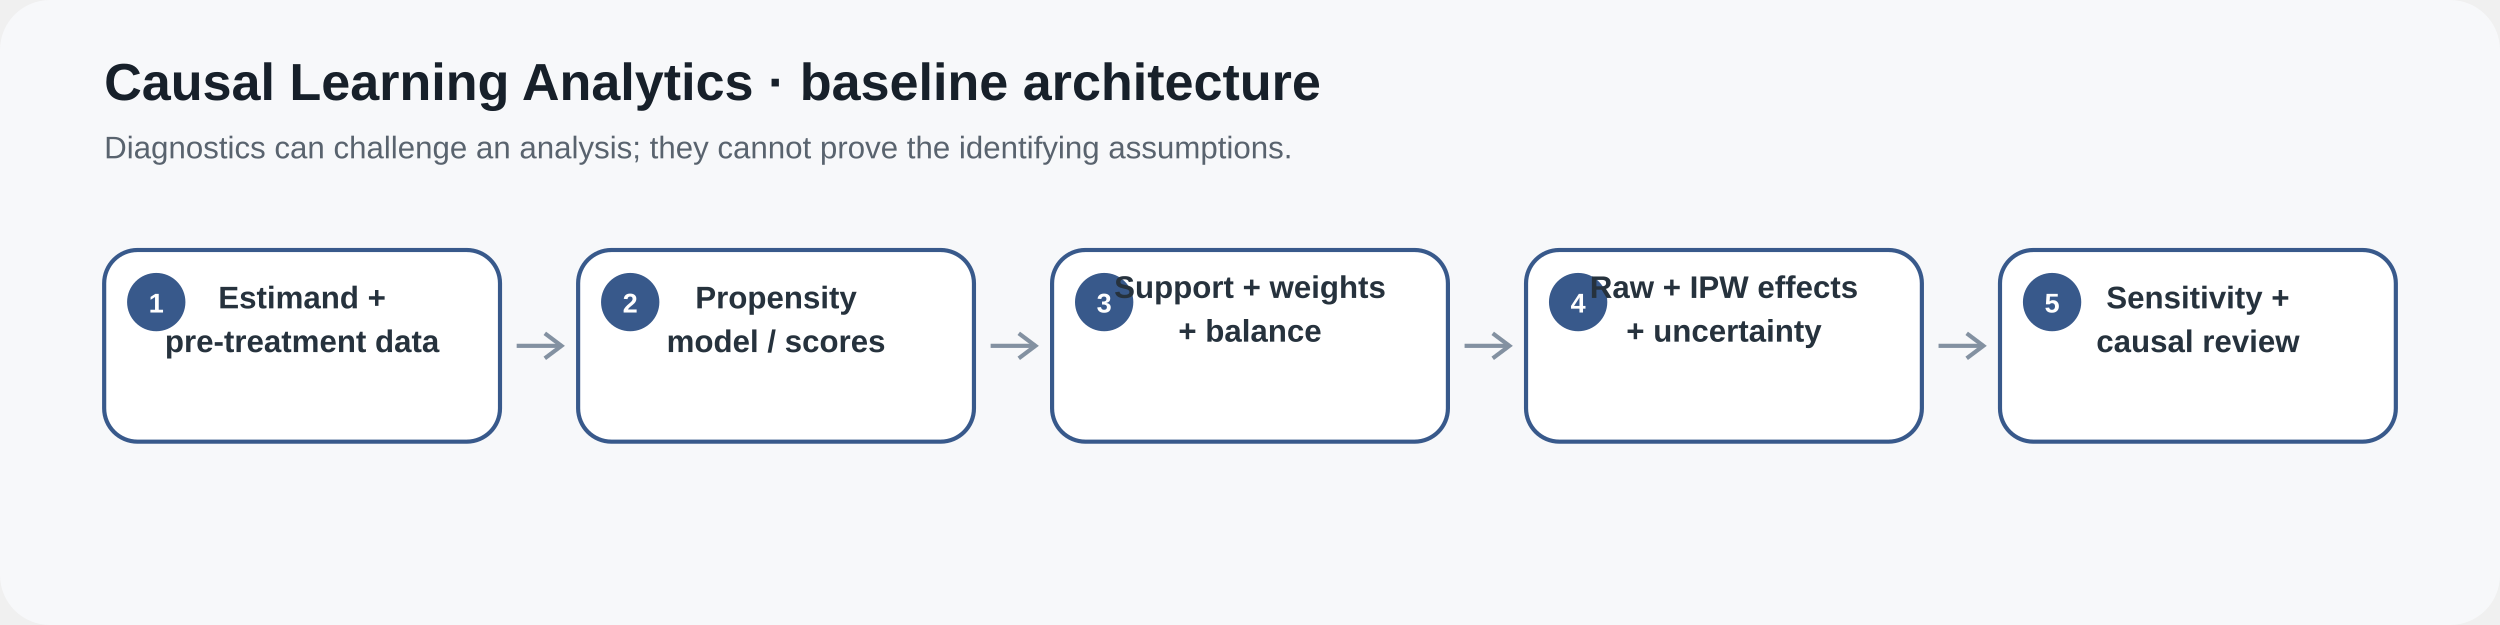
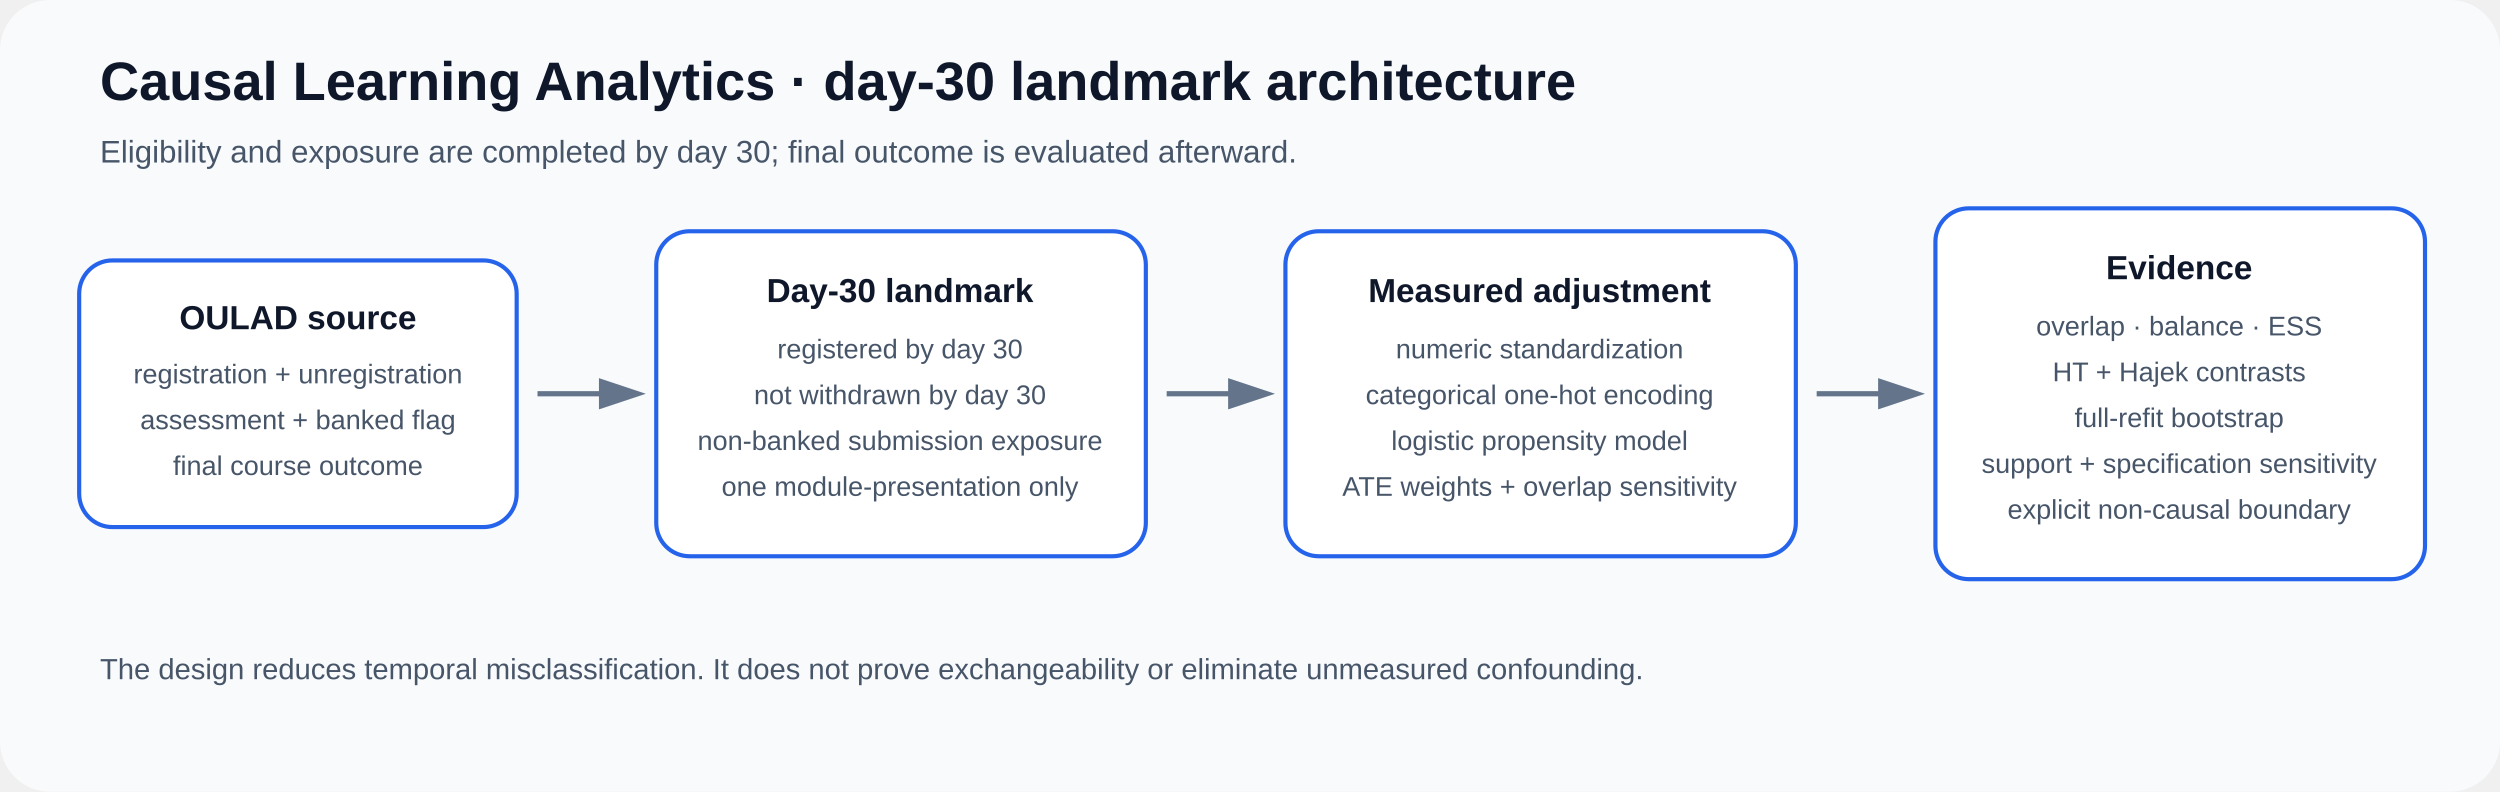
- <svg xmlns="http://www.w3.org/2000/svg" width="1200" height="300" viewBox="0 0 1200 300" role="img" aria-labelledby="title desc">
-   <rect width="1200" height="300" rx="24" fill="#f7f8fa" />
-   <text x="50" y="48" font-family="Arial, Helvetica, sans-serif" font-size="25" font-weight="700" fill="#17202a">Causal Learning Analytics · baseline architecture</text>
-   <text x="50" y="76" font-family="Arial, Helvetica, sans-serif" font-size="15" fill="#59636e">Diagnostics can challenge an analysis; they cannot prove the identifying assumptions.</text>
-   <rect x="50" y="120" width="190" height="92" rx="16" fill="#fff" stroke="#38598b" stroke-width="2" />
-   <circle cx="75" cy="145" r="14" fill="#38598b" />
-   <text x="75" y="150" text-anchor="middle" font-family="Arial" font-size="13" font-weight="700" fill="#fff">1</text>
-   <text x="145" y="148" text-anchor="middle" font-family="Arial" font-size="15" font-weight="600" fill="#26323d">Estimand +</text>
-   <text x="145" y="169" text-anchor="middle" font-family="Arial" font-size="15" font-weight="600" fill="#26323d">pre-treatment data</text>
-   <line x1="248" y1="166" x2="269.5" y2="166" stroke="#8391a1" stroke-width="2" />
-   <path d="M261.5 160 L269.5 166 L261.5 172" fill="none" stroke="#8391a1" stroke-width="2" />
-   <rect x="277.5" y="120" width="190" height="92" rx="16" fill="#fff" stroke="#38598b" stroke-width="2" />
-   <circle cx="302.5" cy="145" r="14" fill="#38598b" />
-   <text x="302.5" y="150" text-anchor="middle" font-family="Arial" font-size="13" font-weight="700" fill="#fff">2</text>
-   <text x="372.5" y="148" text-anchor="middle" font-family="Arial" font-size="15" font-weight="600" fill="#26323d">Propensity</text>
-   <text x="372.5" y="169" text-anchor="middle" font-family="Arial" font-size="15" font-weight="600" fill="#26323d">model / scores</text>
-   <line x1="475.5" y1="166" x2="497" y2="166" stroke="#8391a1" stroke-width="2" />
-   <path d="M489 160 L497 166 L489 172" fill="none" stroke="#8391a1" stroke-width="2" />
-   <rect x="505" y="120" width="190" height="92" rx="16" fill="#fff" stroke="#38598b" stroke-width="2" />
-   <circle cx="530" cy="145" r="14" fill="#38598b" />
-   <text x="530" y="150" text-anchor="middle" font-family="Arial" font-size="13" font-weight="700" fill="#fff">3</text>
-   <text x="600" y="143" text-anchor="middle" font-family="Arial" font-size="15" font-weight="600" fill="#26323d">Support + weights</text>
-   <text x="600" y="164" text-anchor="middle" font-family="Arial" font-size="15" font-weight="600" fill="#26323d">+ balance</text>
-   <line x1="703" y1="166" x2="724.5" y2="166" stroke="#8391a1" stroke-width="2" />
-   <path d="M716.5 160 L724.5 166 L716.5 172" fill="none" stroke="#8391a1" stroke-width="2" />
-   <rect x="732.5" y="120" width="190" height="92" rx="16" fill="#fff" stroke="#38598b" stroke-width="2" />
-   <circle cx="757.5" cy="145" r="14" fill="#38598b" />
-   <text x="757.5" y="150" text-anchor="middle" font-family="Arial" font-size="13" font-weight="700" fill="#fff">4</text>
-   <text x="827.5" y="143" text-anchor="middle" font-family="Arial" font-size="15" font-weight="600" fill="#26323d">Raw + IPW effects</text>
-   <text x="827.5" y="164" text-anchor="middle" font-family="Arial" font-size="15" font-weight="600" fill="#26323d">+ uncertainty</text>
-   <line x1="930.5" y1="166" x2="952" y2="166" stroke="#8391a1" stroke-width="2" />
-   <path d="M944 160 L952 166 L944 172" fill="none" stroke="#8391a1" stroke-width="2" />
-   <rect x="960" y="120" width="190" height="92" rx="16" fill="#fff" stroke="#38598b" stroke-width="2" />
-   <circle cx="985" cy="145" r="14" fill="#38598b" />
-   <text x="985" y="150" text-anchor="middle" font-family="Arial" font-size="13" font-weight="700" fill="#fff">5</text>
-   <text x="1055" y="148" text-anchor="middle" font-family="Arial" font-size="15" font-weight="600" fill="#26323d">Sensitivity +</text>
-   <text x="1055" y="169" text-anchor="middle" font-family="Arial" font-size="15" font-weight="600" fill="#26323d">causal review</text>
+ <svg xmlns="http://www.w3.org/2000/svg" width="1200" height="380" viewBox="0 0 1200 380" role="img" aria-labelledby="title desc">
+   <defs>
+     <marker id="arrow" markerWidth="10" markerHeight="10" refX="7" refY="3" orient="auto">
+       <path d="M0,0 L0,6 L9,3 z" fill="#64748b" />
+     </marker>
+   </defs>
+   <rect width="1200" height="380" rx="24" fill="#f8fafc" />
+   <text x="48" y="48" font-family="Arial" font-size="26" font-weight="700" fill="#0f172a">Causal Learning Analytics · day-30 landmark architecture</text>
+   <text x="48" y="78" font-family="Arial" font-size="15" fill="#475569">Eligibility and exposure are completed by day 30; final outcome is evaluated afterward.</text>
+   <rect x="38" y="125" width="210" height="128" rx="16" fill="#ffffff" stroke="#2563eb" stroke-width="2" />
+   <text x="143" y="158" text-anchor="middle" font-family="Arial" font-size="16" font-weight="700" fill="#0f172a">OULAD source</text>
+   <text x="143" y="184" text-anchor="middle" font-family="Arial" font-size="13" fill="#475569">registration + unregistration</text>
+   <text x="143" y="206" text-anchor="middle" font-family="Arial" font-size="13" fill="#475569">assessment + banked flag</text>
+   <text x="143" y="228" text-anchor="middle" font-family="Arial" font-size="13" fill="#475569">final course outcome</text>
+   <line x1="258" y1="189" x2="305" y2="189" stroke="#64748b" stroke-width="2.5" marker-end="url(#arrow)" />
+   <rect x="315" y="111" width="235" height="156" rx="16" fill="#ffffff" stroke="#2563eb" stroke-width="2" />
+   <text x="432" y="145" text-anchor="middle" font-family="Arial" font-size="16" font-weight="700" fill="#0f172a">Day-30 landmark</text>
+   <text x="432" y="172" text-anchor="middle" font-family="Arial" font-size="13" fill="#475569">registered by day 30</text>
+   <text x="432" y="194" text-anchor="middle" font-family="Arial" font-size="13" fill="#475569">not withdrawn by day 30</text>
+   <text x="432" y="216" text-anchor="middle" font-family="Arial" font-size="13" fill="#475569">non-banked submission exposure</text>
+   <text x="432" y="238" text-anchor="middle" font-family="Arial" font-size="13" fill="#475569">one module-presentation only</text>
+   <line x1="560" y1="189" x2="607" y2="189" stroke="#64748b" stroke-width="2.5" marker-end="url(#arrow)" />
+   <rect x="617" y="111" width="245" height="156" rx="16" fill="#ffffff" stroke="#2563eb" stroke-width="2" />
+   <text x="739" y="145" text-anchor="middle" font-family="Arial" font-size="16" font-weight="700" fill="#0f172a">Measured adjustment</text>
+   <text x="739" y="172" text-anchor="middle" font-family="Arial" font-size="13" fill="#475569">numeric standardization</text>
+   <text x="739" y="194" text-anchor="middle" font-family="Arial" font-size="13" fill="#475569">categorical one-hot encoding</text>
+   <text x="739" y="216" text-anchor="middle" font-family="Arial" font-size="13" fill="#475569">logistic propensity model</text>
+   <text x="739" y="238" text-anchor="middle" font-family="Arial" font-size="13" fill="#475569">ATE weights + overlap sensitivity</text>
+   <line x1="872" y1="189" x2="919" y2="189" stroke="#64748b" stroke-width="2.5" marker-end="url(#arrow)" />
+   <rect x="929" y="100" width="235" height="178" rx="16" fill="#ffffff" stroke="#2563eb" stroke-width="2" />
+   <text x="1046" y="134" text-anchor="middle" font-family="Arial" font-size="16" font-weight="700" fill="#0f172a">Evidence</text>
+   <text x="1046" y="161" text-anchor="middle" font-family="Arial" font-size="13" fill="#475569">overlap · balance · ESS</text>
+   <text x="1046" y="183" text-anchor="middle" font-family="Arial" font-size="13" fill="#475569">HT + Hajek contrasts</text>
+   <text x="1046" y="205" text-anchor="middle" font-family="Arial" font-size="13" fill="#475569">full-refit bootstrap</text>
+   <text x="1046" y="227" text-anchor="middle" font-family="Arial" font-size="13" fill="#475569">support + specification sensitivity</text>
+   <text x="1046" y="249" text-anchor="middle" font-family="Arial" font-size="13" fill="#475569">explicit non-causal boundary</text>
+   <text x="48" y="326" font-family="Arial" font-size="14" fill="#475569">The design reduces temporal misclassification. It does not prove exchangeability or eliminate unmeasured confounding.</text>
</svg>
